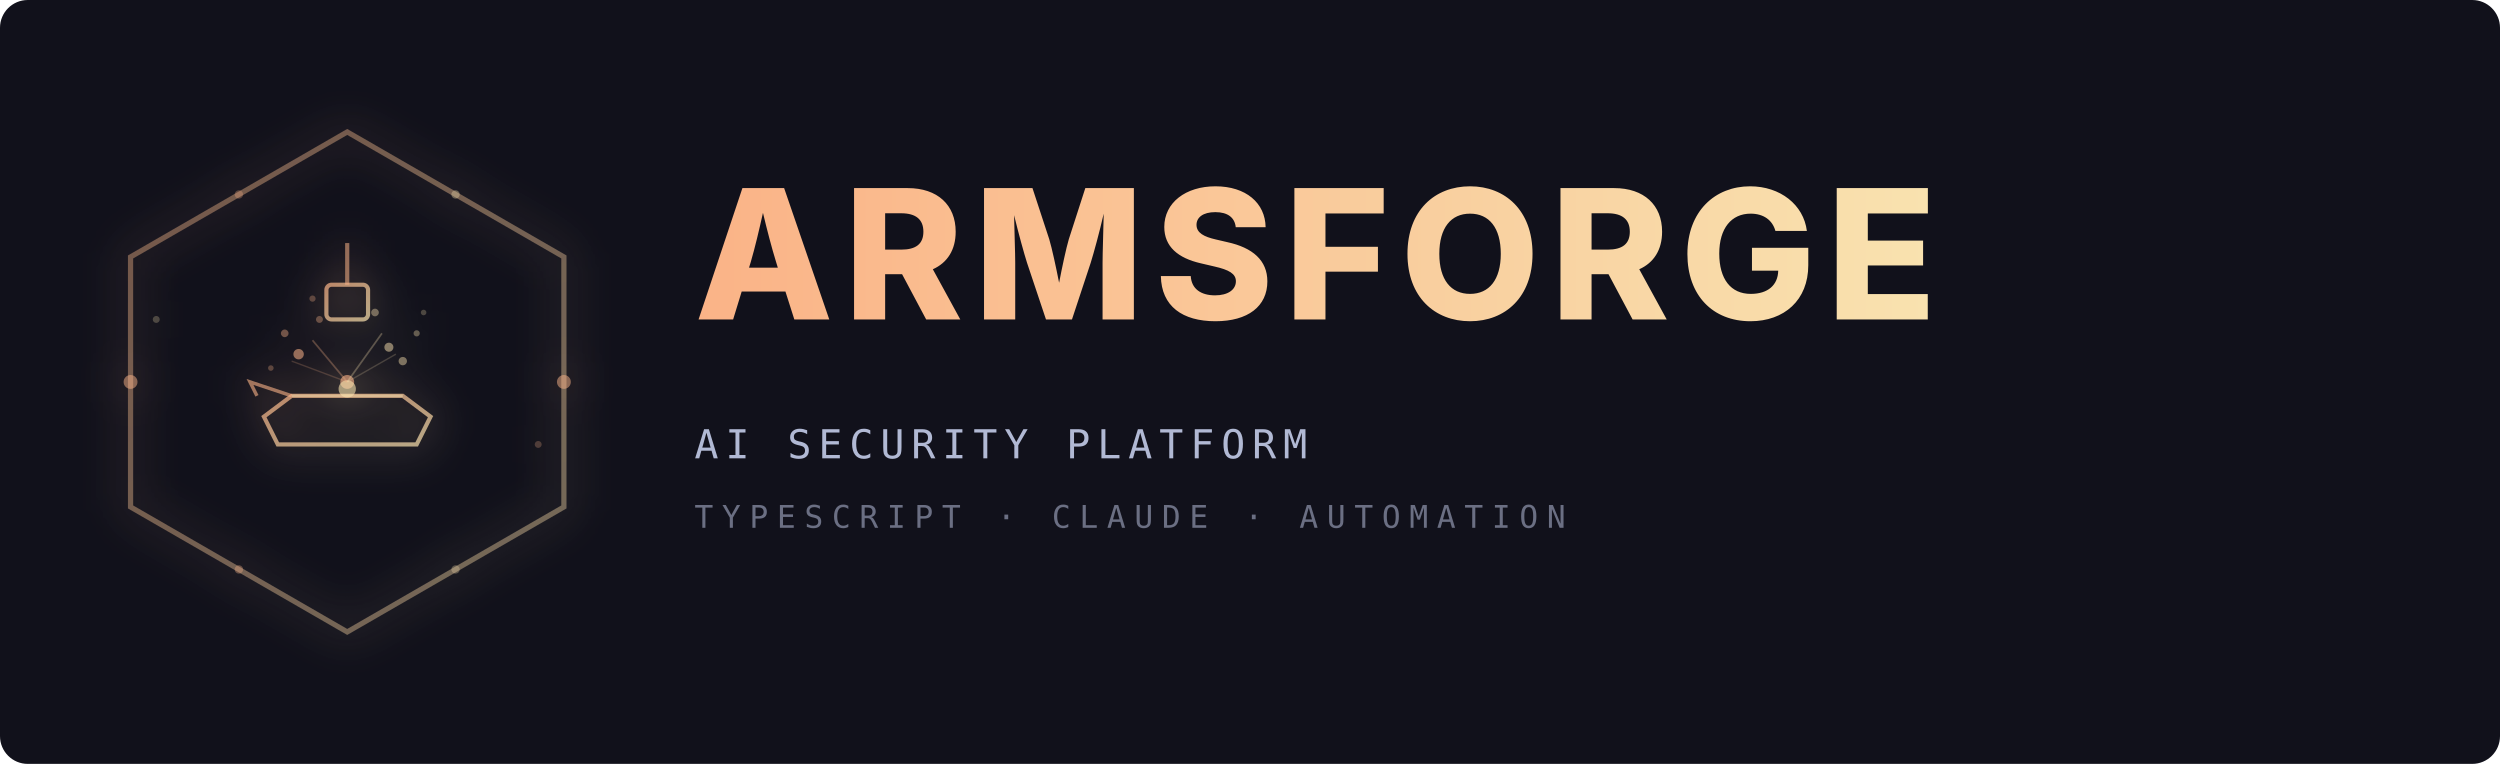
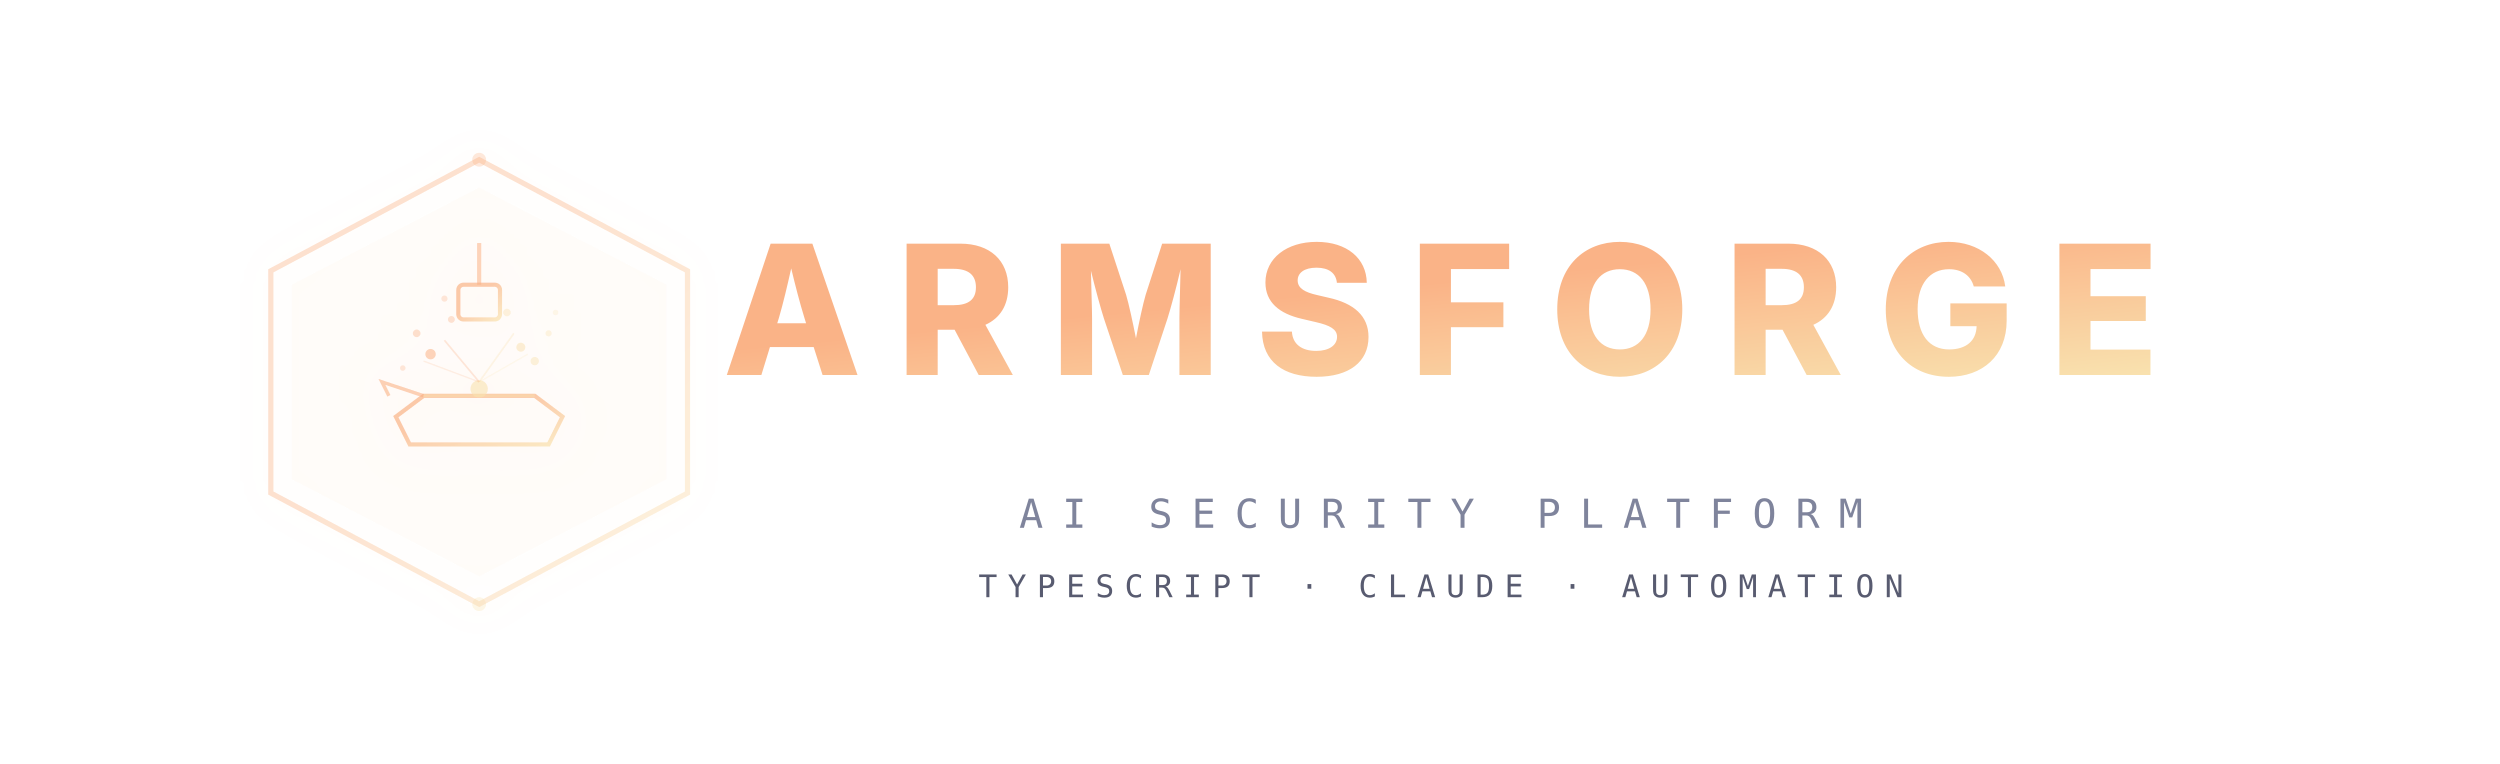
- <svg xmlns="http://www.w3.org/2000/svg" viewBox="0 0 720 220">
+ <svg xmlns="http://www.w3.org/2000/svg" viewBox="0 0 720 220" fill="none">
  <defs>
-     <linearGradient id="accentGrad" x1="0%" y1="0%" x2="100%" y2="100%">
+     <linearGradient id="g1" x1="0%" y1="0%" x2="100%" y2="100%">
      <stop offset="0%" stop-color="#fab387" />
+       <stop offset="40%" stop-color="#fab387" />
      <stop offset="100%" stop-color="#f9e2af" />
    </linearGradient>
-     <linearGradient id="textGrad" x1="0%" y1="0%" x2="100%" y2="0%">
+     <linearGradient id="g2" x1="0%" y1="100%" x2="100%" y2="0%">
+       <stop offset="0%" stop-color="#f9e2af" />
+       <stop offset="100%" stop-color="#fab387" />
+     </linearGradient>
+     <linearGradient id="g3" x1="0%" y1="0%" x2="0%" y2="100%">
      <stop offset="0%" stop-color="#fab387" />
+       <stop offset="50%" stop-color="#fab387" />
      <stop offset="100%" stop-color="#f9e2af" />
    </linearGradient>
-     <filter id="glow">
-       <feGaussianBlur stdDeviation="3" result="blur" />
-       <feComposite in="SourceGraphic" in2="blur" operator="over" />
-     </filter>
-     <filter id="softGlow">
-       <feGaussianBlur stdDeviation="6" result="blur" />
-       <feMerge>
-         <feMergeNode in="blur" />
-         <feMergeNode in="SourceGraphic" />
-       </feMerge>
+     <filter id="softglow" x="-30%" y="-30%" width="160%" height="160%">
+       <feGaussianBlur in="SourceAlpha" stdDeviation="6" result="blur" />
+       <feFlood flood-color="#fab387" flood-opacity="0.15" result="color" />
+       <feComposite in="color" in2="blur" operator="in" result="shadow" />
+       <feComposite in="SourceGraphic" in2="shadow" operator="over" />
    </filter>
  </defs>
-   <rect width="720" height="220" fill="#11111b" rx="8" />
-   <g transform="translate(100, 110)" filter="url(#softGlow)">
-     <polygon points="0,-72 62.4,-36 62.4,36 0,72 -62.4,36 -62.4,-36" fill="none" stroke="url(#accentGrad)" stroke-width="1.5" opacity="0.4" />
-     <circle cx="0" cy="0" r="2" fill="#fab387" opacity="0.6" />
-     <circle cx="-62.4" cy="0" r="2" fill="#fab387" opacity="0.5" />
-     <circle cx="62.4" cy="0" r="2" fill="#fab387" opacity="0.5" />
-     <circle cx="31.2" cy="-54" r="1.2" fill="#f9e2af" opacity="0.35" />
-     <circle cx="-31.2" cy="-54" r="1.2" fill="#fab387" opacity="0.3" />
-     <circle cx="31.2" cy="54" r="1.2" fill="#f9e2af" opacity="0.3" />
-     <circle cx="-31.2" cy="54" r="1.2" fill="#fab387" opacity="0.35" />
-     <circle cx="-55" cy="-18" r="1" fill="#f9e2af" opacity="0.25" />
-     <circle cx="55" cy="18" r="1" fill="#fab387" opacity="0.25" />
-     <path d="M-20,18 L-24,10 L-16,4 L16,4 L24,10 L20,18 Z" fill="none" stroke="url(#accentGrad)" stroke-width="1.2" opacity="0.7" />
-     <path d="M-16,4 L-28,0 L-26,4" fill="none" stroke="#fab387" stroke-width="1" opacity="0.6" />
-     <line x1="-16" y1="4" x2="16" y2="4" stroke="#f9e2af" stroke-width="0.8" opacity="0.5" />
-     <rect x="-6" y="-28" width="12" height="10" rx="1.5" fill="none" stroke="url(#accentGrad)" stroke-width="1.2" opacity="0.7" />
-     <line x1="0" y1="-28" x2="0" y2="-40" stroke="#fab387" stroke-width="1.2" opacity="0.55" />
-     <circle cx="0" cy="2" r="2.5" fill="#f9e2af" opacity="0.6" />
-     <circle cx="-14" cy="-8" r="1.5" fill="#fab387" opacity="0.55" />
-     <circle cx="12" cy="-10" r="1.3" fill="#f9e2af" opacity="0.5" />
-     <circle cx="-18" cy="-14" r="1.1" fill="#fab387" opacity="0.4" />
-     <circle cx="16" cy="-6" r="1.2" fill="#f9e2af" opacity="0.45" />
-     <circle cx="-8" cy="-18" r="1" fill="#fab387" opacity="0.35" />
-     <circle cx="20" cy="-14" r="0.9" fill="#f9e2af" opacity="0.35" />
-     <circle cx="-22" cy="-4" r="0.8" fill="#fab387" opacity="0.3" />
-     <circle cx="8" cy="-20" r="1.1" fill="#f9e2af" opacity="0.4" />
-     <circle cx="-10" cy="-24" r="0.9" fill="#fab387" opacity="0.3" />
-     <circle cx="22" cy="-20" r="0.8" fill="#f9e2af" opacity="0.25" />
-     <line x1="0" y1="0" x2="-10" y2="-12" stroke="#fab387" stroke-width="0.5" opacity="0.3" />
-     <line x1="0" y1="0" x2="10" y2="-14" stroke="#f9e2af" stroke-width="0.5" opacity="0.3" />
-     <line x1="0" y1="0" x2="-16" y2="-6" stroke="#fab387" stroke-width="0.4" opacity="0.2" />
-     <line x1="0" y1="0" x2="14" y2="-8" stroke="#f9e2af" stroke-width="0.4" opacity="0.2" />
+   <g transform="translate(58, 40)" filter="url(#softglow)">
+     <path d="M 80 6 L 140 38 L 140 102 L 80 134 L 20 102 L 20 38 Z" fill="none" stroke="url(#g1)" stroke-width="1.5" opacity="0.4" />
+     <path d="M 80 14 L 134 42 L 134 98 L 80 126 L 26 98 L 26 42 Z" fill="#fab387" opacity="0.04" />
+     <path d="M 60 88 L 56 80 L 64 74 L 96 74 L 104 80 L 100 88 Z" fill="none" stroke="url(#g1)" stroke-width="1.2" opacity="0.7" />
+     <path d="M 64 74 L 52 70 L 54 74" fill="none" stroke="#fab387" stroke-width="1" opacity="0.6" />
+     <line x1="64" y1="74" x2="96" y2="74" stroke="#f9e2af" stroke-width="0.8" opacity="0.5" />
+     <rect x="74" y="42" width="12" height="10" rx="1.5" fill="none" stroke="url(#g1)" stroke-width="1.2" opacity="0.7" />
+     <line x1="80" y1="42" x2="80" y2="30" stroke="#fab387" stroke-width="1.2" opacity="0.55" />
+     <circle cx="80" cy="72" r="2.5" fill="#f9e2af" opacity="0.6" />
+     <circle cx="66" cy="62" r="1.5" fill="#fab387" opacity="0.55" />
+     <circle cx="92" cy="60" r="1.3" fill="#f9e2af" opacity="0.5" />
+     <circle cx="62" cy="56" r="1.1" fill="#fab387" opacity="0.4" />
+     <circle cx="96" cy="64" r="1.2" fill="#f9e2af" opacity="0.45" />
+     <circle cx="72" cy="52" r="1" fill="#fab387" opacity="0.35" />
+     <circle cx="100" cy="56" r="0.9" fill="#f9e2af" opacity="0.35" />
+     <circle cx="58" cy="66" r="0.8" fill="#fab387" opacity="0.3" />
+     <circle cx="88" cy="50" r="1.1" fill="#f9e2af" opacity="0.4" />
+     <circle cx="70" cy="46" r="0.9" fill="#fab387" opacity="0.3" />
+     <circle cx="102" cy="50" r="0.8" fill="#f9e2af" opacity="0.25" />
+     <line x1="80" y1="70" x2="70" y2="58" stroke="#fab387" stroke-width="0.5" opacity="0.3" />
+     <line x1="80" y1="70" x2="90" y2="56" stroke="#f9e2af" stroke-width="0.5" opacity="0.3" />
+     <line x1="80" y1="70" x2="64" y2="64" stroke="#fab387" stroke-width="0.4" opacity="0.2" />
+     <line x1="80" y1="70" x2="94" y2="62" stroke="#f9e2af" stroke-width="0.4" opacity="0.2" />
+     <circle cx="80" cy="6" r="2" fill="#fab387" opacity="0.3" />
+     <circle cx="80" cy="134" r="2" fill="#f9e2af" opacity="0.3" />
  </g>
-   <g transform="translate(200, 0)">
-     <text x="0" y="92" font-family="'Inter','Segoe UI','Helvetica Neue',Arial,sans-serif" font-size="52" font-weight="800" fill="url(#textGrad)" letter-spacing="3">ARMSFORGE</text>
-     <line x1="0" y1="108" x2="340" y2="108" stroke="url(#accentGrad)" stroke-width="0.8" opacity="0.4" />
-     <text x="0" y="132" font-family="'JetBrains Mono','Fira Code','Cascadia Code',monospace" font-size="11.5" fill="#cdd6f4" letter-spacing="2" opacity="0.85">AI SECURITY PLATFORM</text>
-     <text x="0" y="152" font-family="'JetBrains Mono','Fira Code','Cascadia Code',monospace" font-size="9" fill="#a6adc8" letter-spacing="2.5" opacity="0.6">TYPESCRIPT · CLAUDE · AUTOMATION</text>
-   </g>
+   <text x="415" y="108" font-family="'SF Pro Display', 'Inter', 'Segoe UI', 'Helvetica Neue', Arial, sans-serif" font-size="52" font-weight="800" letter-spacing="10" fill="url(#g1)" text-anchor="middle">ARMSFORGE</text>
+   <line x1="280" y1="128" x2="550" y2="128" stroke="url(#g1)" stroke-width="0.8" opacity="0.25" />
+   <text x="415" y="152" font-family="'SF Mono', 'JetBrains Mono', 'Fira Code', 'Cascadia Code', monospace" font-size="11.5" font-weight="400" letter-spacing="5.5" fill="#7f849c" text-anchor="middle">AI SECURITY PLATFORM</text>
+   <text x="415" y="172" font-family="'SF Mono', 'JetBrains Mono', 'Fira Code', monospace" font-size="9" font-weight="400" letter-spacing="3" fill="#585b70" text-anchor="middle">TYPESCRIPT  ·  CLAUDE  ·  AUTOMATION</text>
</svg>
